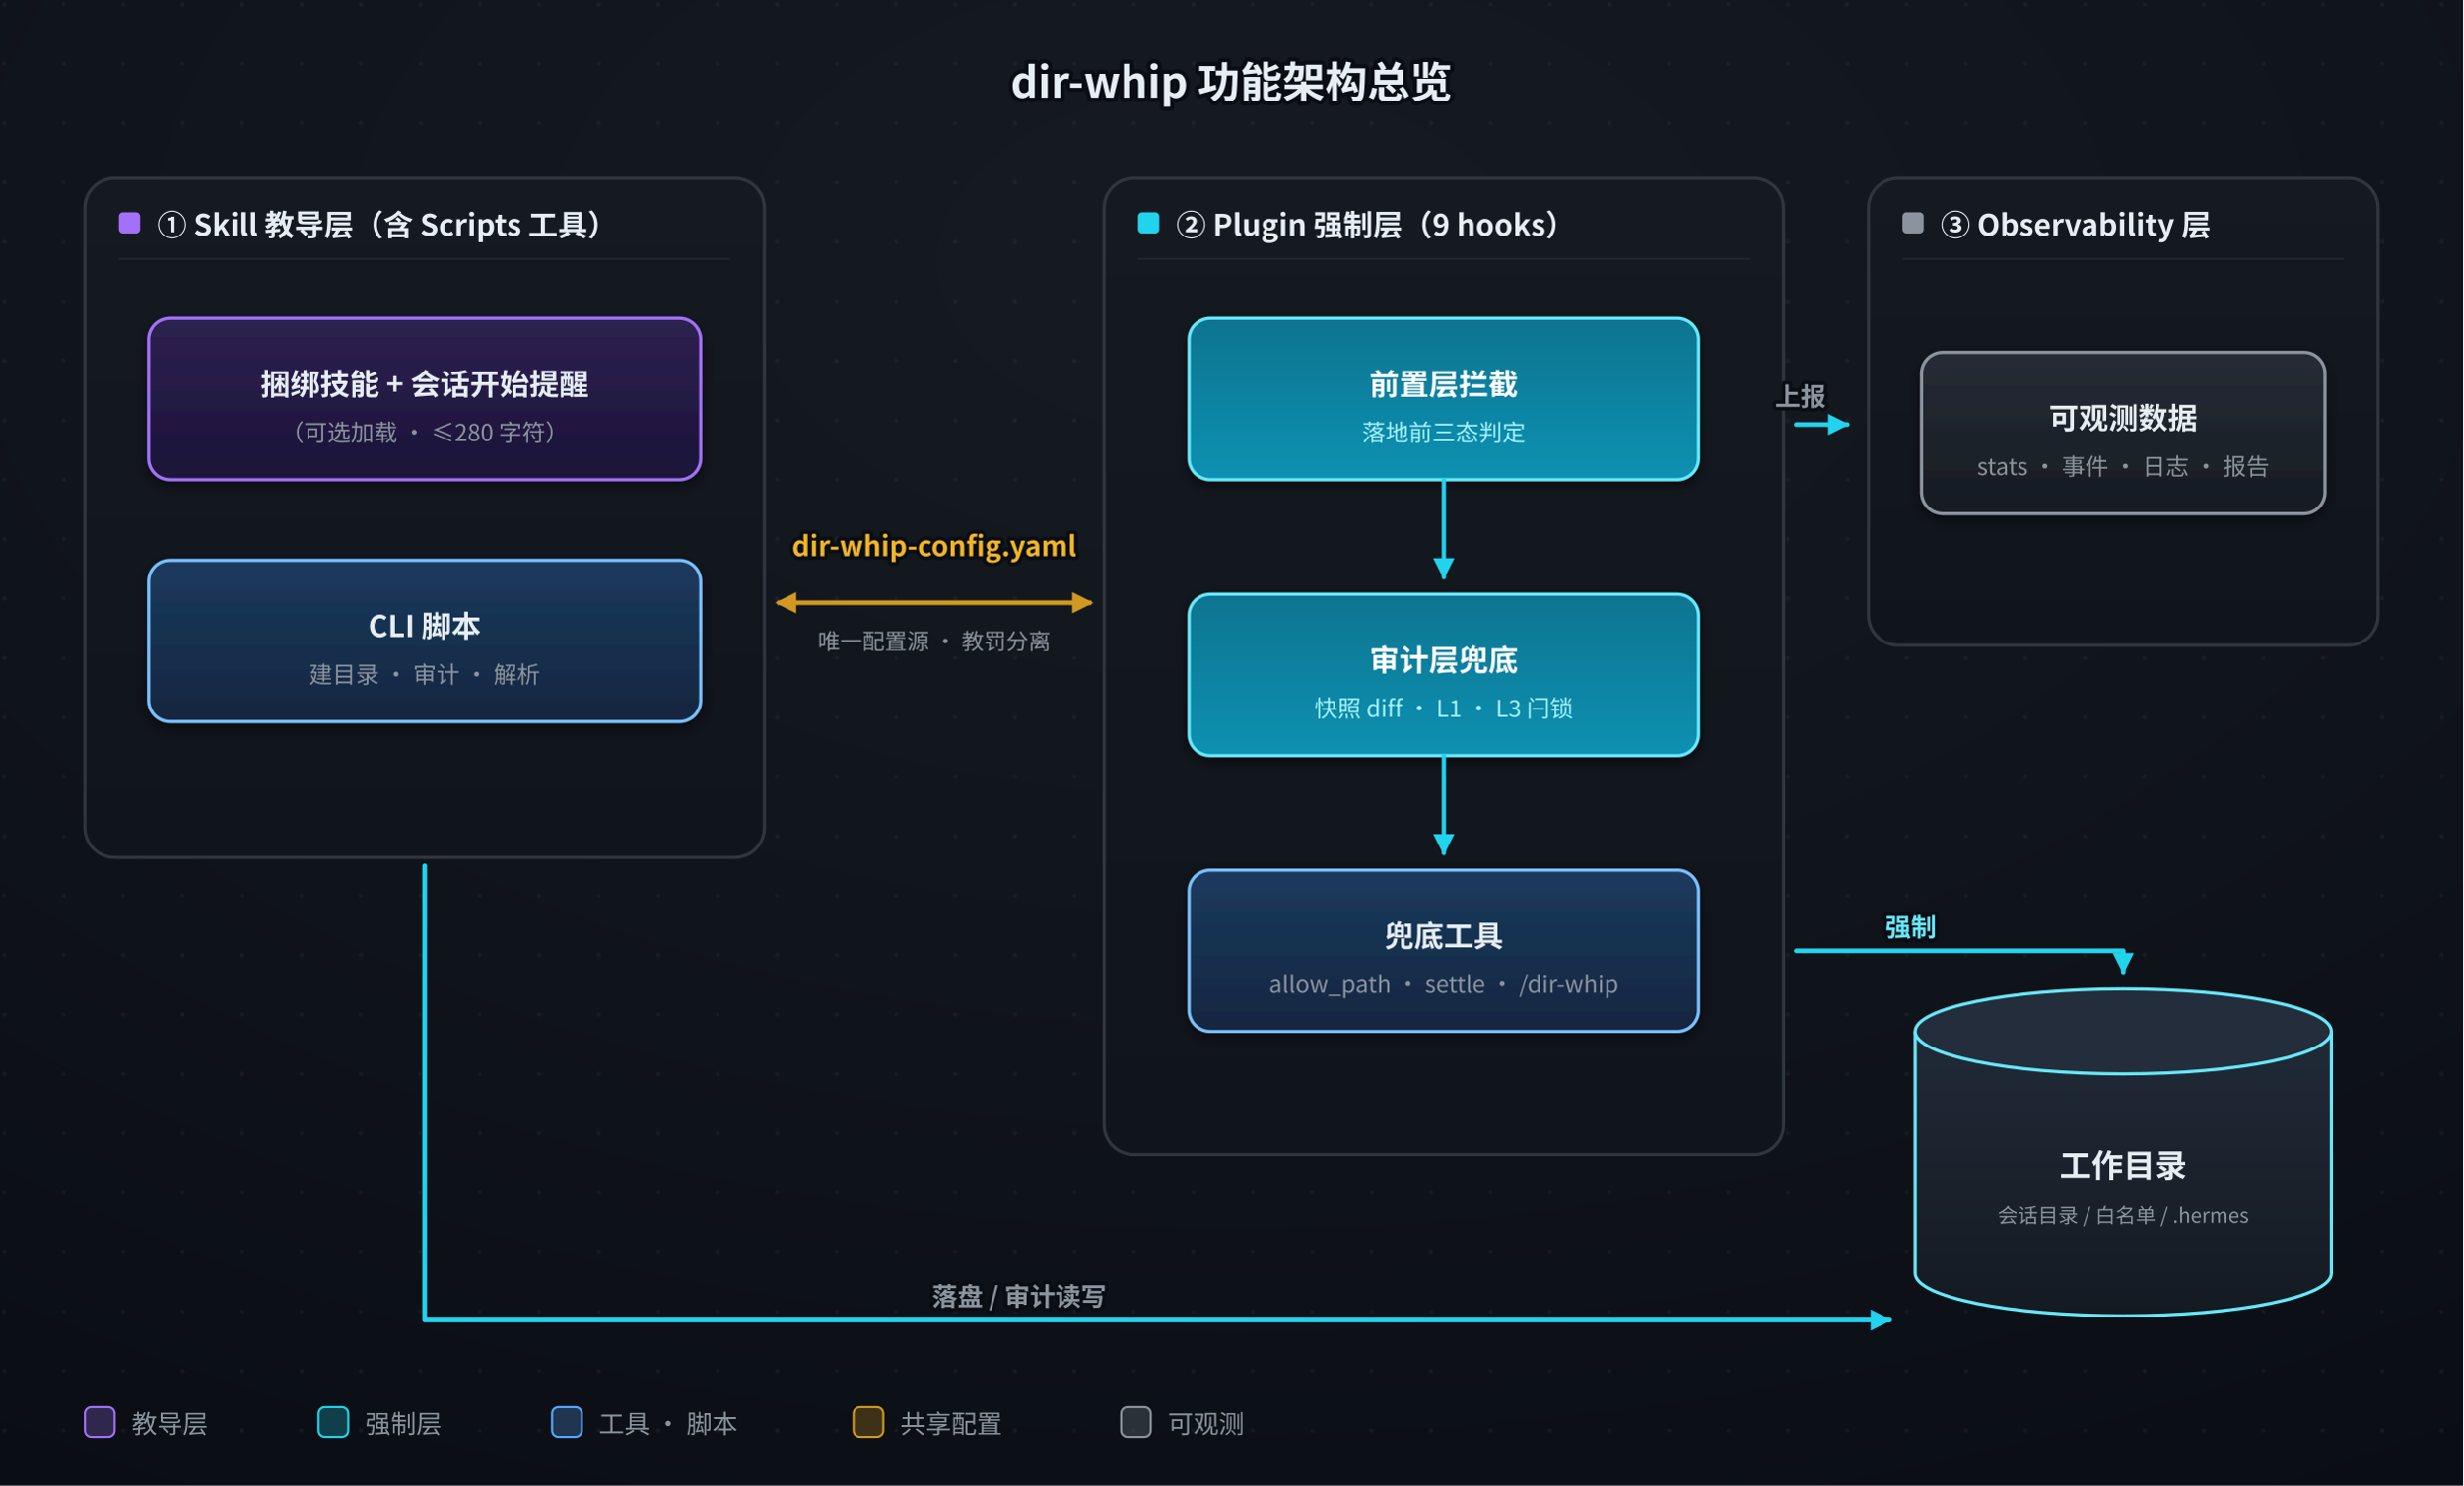
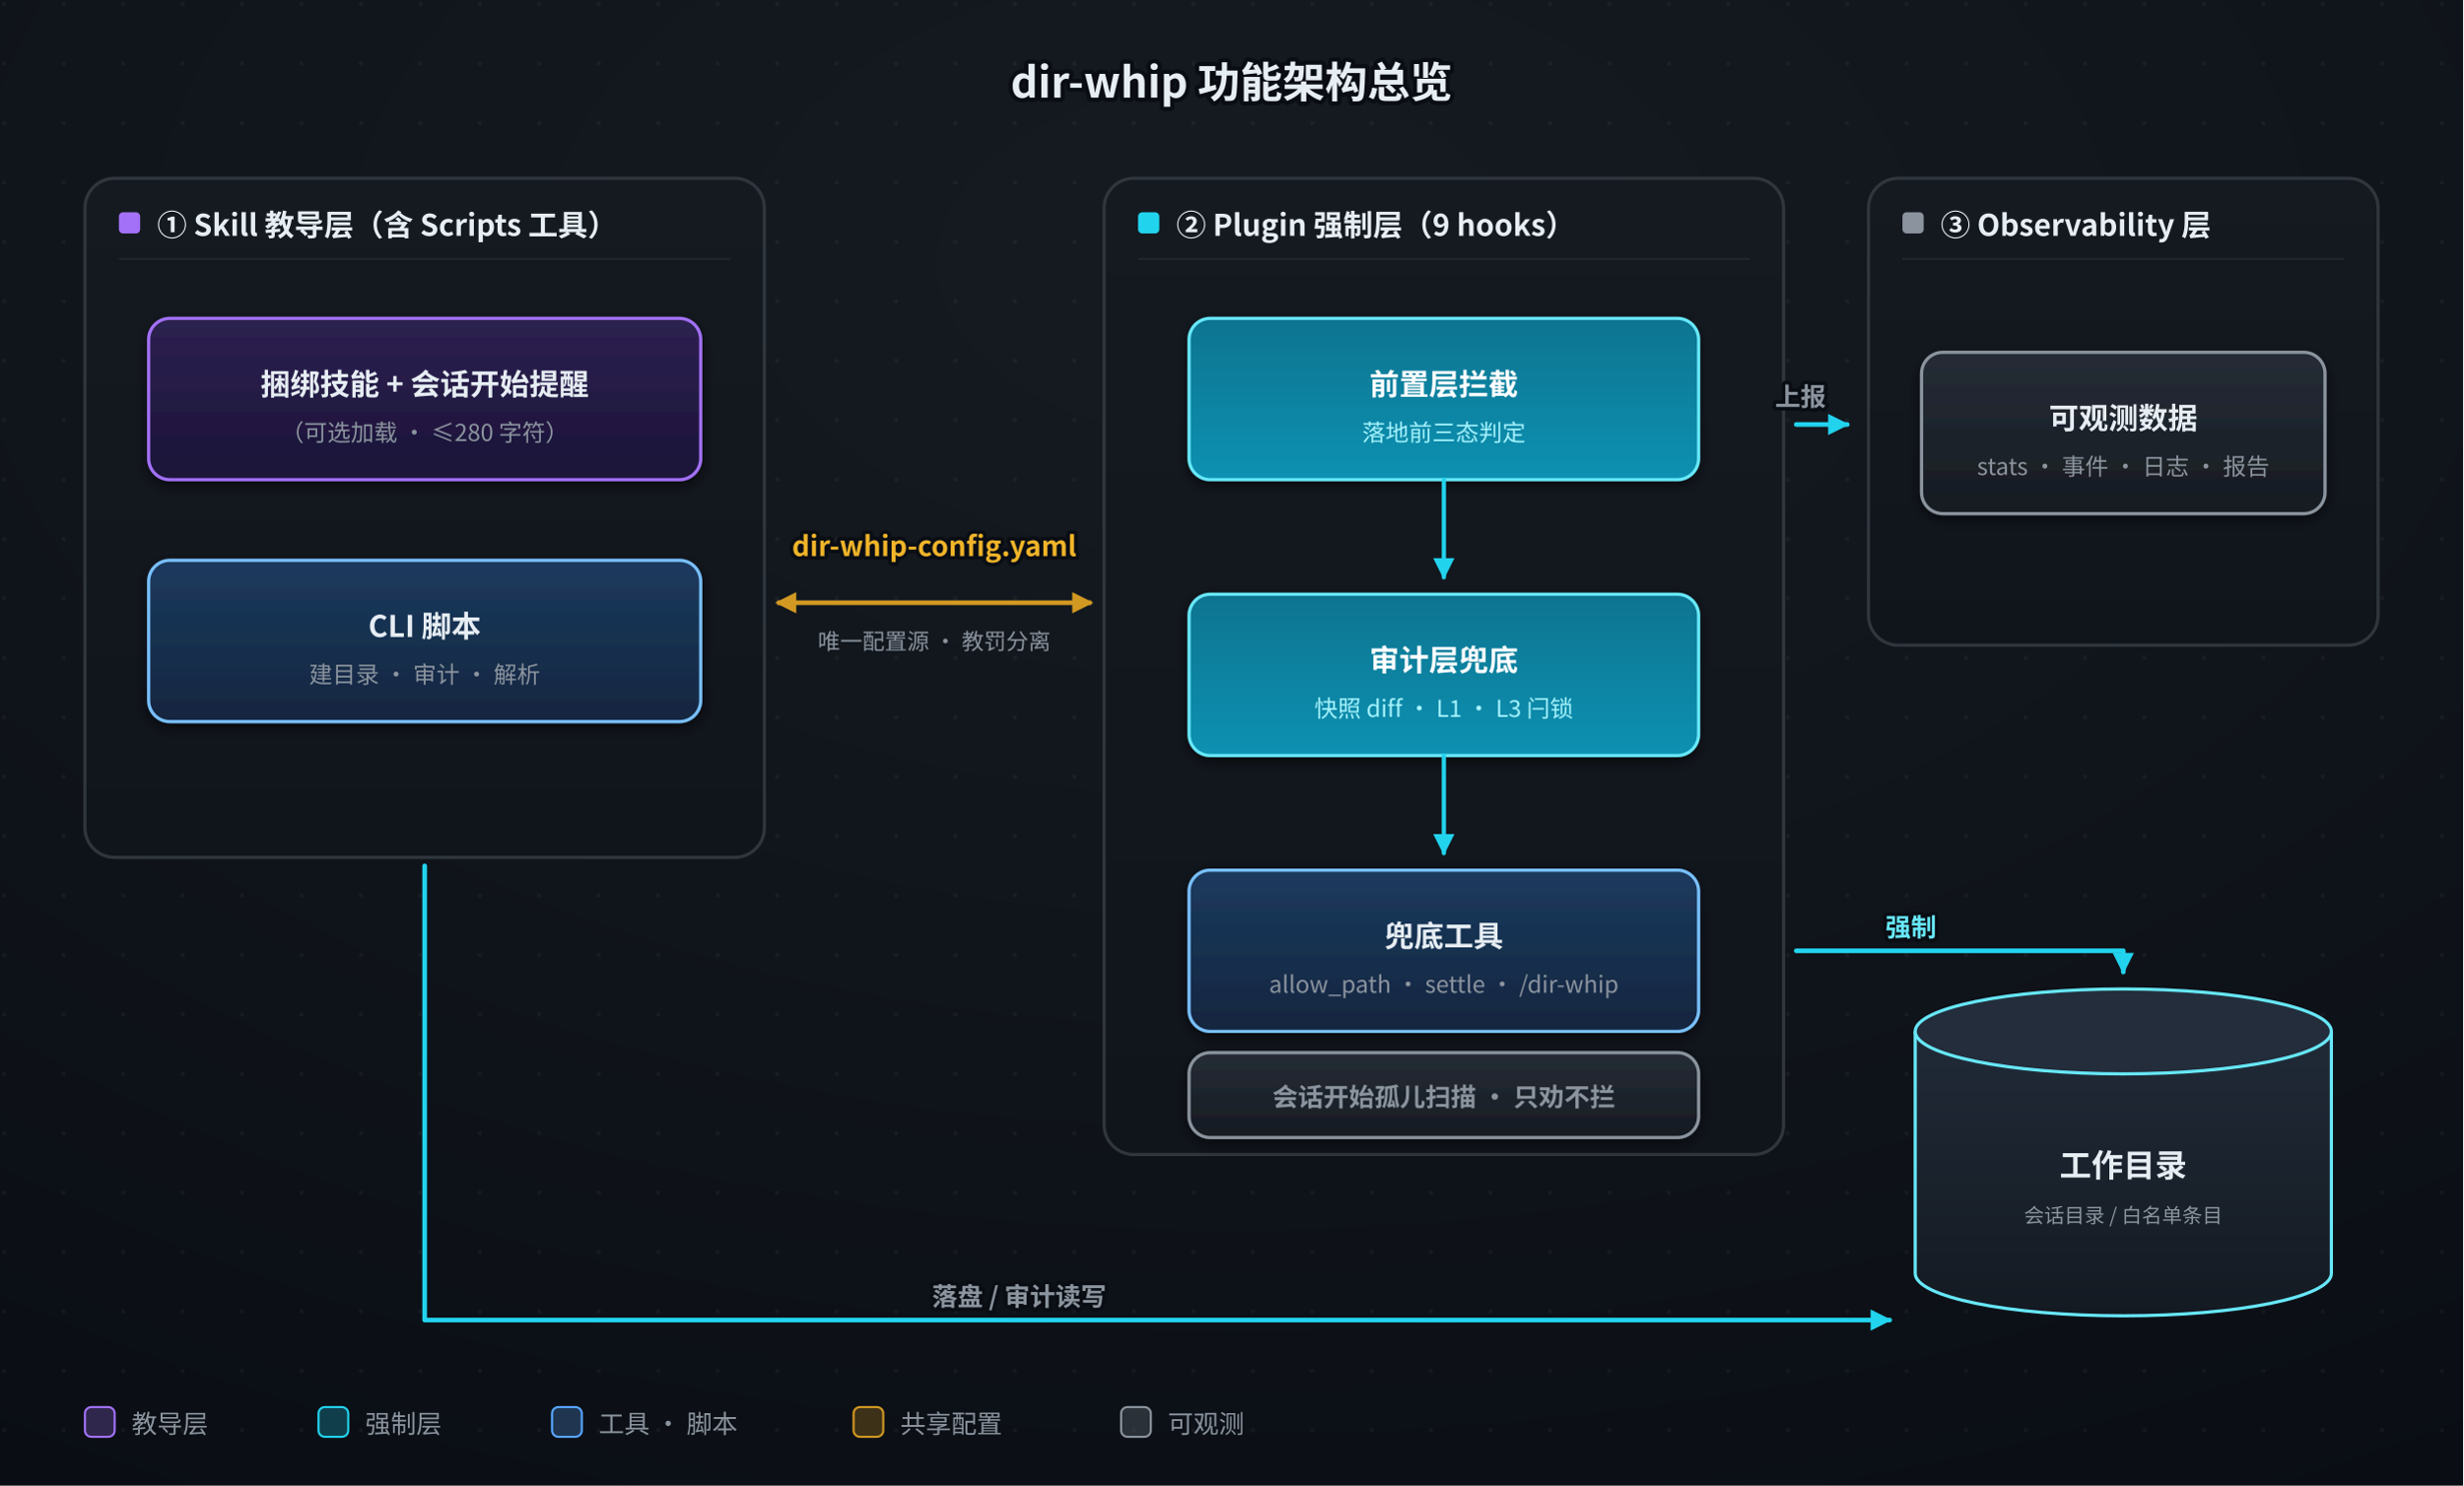
<svg xmlns="http://www.w3.org/2000/svg" width="1160" height="700" viewBox="0 0 1160 700" font-family="'PingFang SC','Microsoft YaHei','Noto Sans CJK SC','Hiragino Sans GB',sans-serif">
  <defs>
    <radialGradient id="bg" cx="50%" cy="18%" r="95%">
      <stop offset="0%" stop-color="#161b22" />
      <stop offset="100%" stop-color="#0a0e14" />
    </radialGradient>
    <linearGradient id="cyanGrad" x1="0" y1="0" x2="0" y2="1">
      <stop offset="0%" stop-color="#0e7490" />
      <stop offset="100%" stop-color="#0891b2" />
    </linearGradient>
    <linearGradient id="purpleGrad" x1="0" y1="0" x2="0" y2="1">
      <stop offset="0%" stop-color="#2d2150" />
      <stop offset="100%" stop-color="#1a1438" />
    </linearGradient>
    <linearGradient id="blueGrad" x1="0" y1="0" x2="0" y2="1">
      <stop offset="0%" stop-color="#1c3a5e" />
      <stop offset="100%" stop-color="#12263f" />
    </linearGradient>
    <linearGradient id="slateGrad" x1="0" y1="0" x2="0" y2="1">
      <stop offset="0%" stop-color="#262c36" />
      <stop offset="100%" stop-color="#161b22" />
    </linearGradient>
    <linearGradient id="panelGrad" x1="0" y1="0" x2="0" y2="1">
      <stop offset="0%" stop-color="#151a21" />
      <stop offset="100%" stop-color="#10141b" />
    </linearGradient>
    <linearGradient id="cylGrad" x1="0" y1="0" x2="0" y2="1">
      <stop offset="0%" stop-color="#202a37" />
      <stop offset="100%" stop-color="#141a22" />
    </linearGradient>
    <pattern id="dots" width="28" height="28" patternUnits="userSpaceOnUse">
      <circle cx="2" cy="2" r="1" fill="#ffffff" opacity="0.04" />
    </pattern>
    <filter id="glow" x="-60%" y="-60%" width="220%" height="220%">
      <feGaussianBlur stdDeviation="3" result="b" />
      <feMerge>
        <feMergeNode in="b" />
        <feMergeNode in="SourceGraphic" />
      </feMerge>
    </filter>
    <filter id="soft" x="-40%" y="-40%" width="180%" height="180%">
      <feDropShadow dx="0" dy="2" stdDeviation="3" flood-color="#000000" flood-opacity="0.55" />
    </filter>
    <marker id="ah-cyan" markerWidth="10" markerHeight="10" refX="9" refY="5" orient="auto" markerUnits="userSpaceOnUse">
      <path d="M0,0 L10,5 L0,10 z" fill="#22d3ee" />
    </marker>
    <marker id="ah-amber" markerWidth="10" markerHeight="10" refX="9" refY="5" orient="auto-start-reverse" markerUnits="userSpaceOnUse">
      <path d="M0,0 L10,5 L0,10 z" fill="#d29922" />
    </marker>
  </defs>
  <rect width="1160" height="700" fill="url(#bg)" />
  <rect width="1160" height="700" fill="url(#dots)" />
  <text x="580" y="46" text-anchor="middle" font-size="20" font-weight="800" fill="#e6edf3" paint-order="stroke" stroke="#0a0e14" stroke-width="4" stroke-linejoin="round">dir-whip 功能架构总览</text>
  <rect x="40" y="84" width="320" height="320" rx="14" fill="url(#panelGrad)" stroke="#30363d" stroke-width="1.5" />
  <rect x="56" y="100" width="10" height="10" rx="2" fill="#a371f7" />
  <text x="74" y="105" dominant-baseline="central" font-size="14" font-weight="700" fill="#e6edf3">① Skill 教导层（含 Scripts 工具）</text>
  <line x1="56" y1="122" x2="344" y2="122" stroke="#21262d" stroke-width="1" />
  <rect x="70" y="150" width="260" height="76" rx="10" fill="url(#purpleGrad)" stroke="#a371f7" stroke-width="1.5" filter="url(#soft)" />
  <text x="200" y="180" text-anchor="middle" dominant-baseline="central" font-size="14" font-weight="700" fill="#e6edf3">捆绑技能 + 会话开始提醒</text>
  <text x="200" y="203" text-anchor="middle" dominant-baseline="central" font-size="11" fill="#8b949e">（可选加载 · ≤280 字符）</text>
  <rect x="70" y="264" width="260" height="76" rx="10" fill="url(#blueGrad)" stroke="#79c0ff" stroke-width="1.5" filter="url(#soft)" />
  <text x="200" y="294" text-anchor="middle" dominant-baseline="central" font-size="14" font-weight="700" fill="#e6edf3">CLI 脚本</text>
  <text x="200" y="317" text-anchor="middle" dominant-baseline="central" font-size="11" fill="#8b949e">建目录 · 审计 · 解析</text>
  <rect x="520" y="84" width="320" height="460" rx="14" fill="url(#panelGrad)" stroke="#30363d" stroke-width="1.5" />
  <rect x="536" y="100" width="10" height="10" rx="2" fill="#22d3ee" />
  <text x="554" y="105" dominant-baseline="central" font-size="14" font-weight="700" fill="#e6edf3">② Plugin 强制层（9 hooks）</text>
  <line x1="536" y1="122" x2="824" y2="122" stroke="#21262d" stroke-width="1" />
  <rect x="560" y="150" width="240" height="76" rx="10" fill="url(#cyanGrad)" stroke="#67e8f9" stroke-width="1.5" filter="url(#soft)" />
  <text x="680" y="180" text-anchor="middle" dominant-baseline="central" font-size="14" font-weight="700" fill="#ffffff">前置层拦截</text>
  <text x="680" y="203" text-anchor="middle" dominant-baseline="central" font-size="11" fill="#a5f3fc">落地前三态判定</text>
  <rect x="560" y="280" width="240" height="76" rx="10" fill="url(#cyanGrad)" stroke="#67e8f9" stroke-width="1.5" filter="url(#soft)" />
  <text x="680" y="310" text-anchor="middle" dominant-baseline="central" font-size="14" font-weight="700" fill="#ffffff">审计层兜底</text>
  <text x="680" y="333" text-anchor="middle" dominant-baseline="central" font-size="11" fill="#a5f3fc">快照 diff · L1 · L3 闩锁</text>
  <rect x="560" y="410" width="240" height="76" rx="10" fill="url(#blueGrad)" stroke="#79c0ff" stroke-width="1.5" filter="url(#soft)" />
  <text x="680" y="440" text-anchor="middle" dominant-baseline="central" font-size="14" font-weight="700" fill="#e6edf3">兜底工具</text>
  <text x="680" y="463" text-anchor="middle" dominant-baseline="central" font-size="11" fill="#8b949e">allow_path · settle · /dir-whip</text>
+   <rect x="560" y="496" width="240" height="40" rx="10" fill="url(#slateGrad)" stroke="#8b949e" stroke-width="1.5" filter="url(#soft)" />
+   <text x="680" y="516" text-anchor="middle" dominant-baseline="central" font-size="12" font-weight="700" fill="#8b949e">会话开始孤儿扫描 · 只劝不拦</text>
  <g fill="none" stroke="#22d3ee" stroke-width="2" stroke-linecap="round">
    <path d="M680,226 L680,272" marker-end="url(#ah-cyan)" />
    <path d="M680,356 L680,402" marker-end="url(#ah-cyan)" />
  </g>
  <path d="M366,284 L514,284" fill="none" stroke="#d29922" stroke-width="2.2" marker-start="url(#ah-amber)" marker-end="url(#ah-amber)" />
  <text x="440" y="262" text-anchor="middle" font-size="13" font-weight="700" fill="#f0b429" paint-order="stroke" stroke="#0a0e14" stroke-width="3.5" stroke-linejoin="round">dir-whip-config.yaml</text>
  <text x="440" y="306" text-anchor="middle" font-size="10.5" fill="#8b949e">唯一配置源 · 教罚分离</text>
  <rect x="880" y="84" width="240" height="220" rx="14" fill="url(#panelGrad)" stroke="#30363d" stroke-width="1.5" />
  <rect x="896" y="100" width="10" height="10" rx="2" fill="#8b949e" />
  <text x="914" y="105" dominant-baseline="central" font-size="14" font-weight="700" fill="#e6edf3">③ Observability 层</text>
  <line x1="896" y1="122" x2="1104" y2="122" stroke="#21262d" stroke-width="1" />
  <rect x="905" y="166" width="190" height="76" rx="10" fill="url(#slateGrad)" stroke="#8b949e" stroke-width="1.5" filter="url(#soft)" />
  <text x="1000" y="196" text-anchor="middle" dominant-baseline="central" font-size="14" font-weight="700" fill="#e6edf3">可观测数据</text>
  <text x="1000" y="219" text-anchor="middle" dominant-baseline="central" font-size="11" fill="#8b949e">stats · 事件 · 日志 · 报告</text>
  <path d="M902,486 V600 A98,20 0 0 0 1098,600 V486" fill="url(#cylGrad)" stroke="#67e8f9" stroke-width="1.5" />
  <ellipse cx="1000" cy="486" rx="98" ry="20" fill="#232d3b" stroke="#67e8f9" stroke-width="1.5" />
  <text x="1000" y="548" text-anchor="middle" dominant-baseline="central" font-size="15" font-weight="700" fill="#e6edf3">工作目录</text>
-   <text x="1000" y="572" text-anchor="middle" dominant-baseline="central" font-size="9.5" fill="#8b949e">会话目录 / 白名单 / .hermes</text>
+   <text x="1000" y="572" text-anchor="middle" dominant-baseline="central" font-size="9.5" fill="#8b949e">会话目录 / 白名单条目</text>
  <g fill="none" stroke-width="2.2" stroke-linecap="round" stroke-linejoin="round">
    <path d="M846,200 L870,200" stroke="#22d3ee" marker-end="url(#ah-cyan)" />
    <path d="M846,448 L1000,448 L1000,458" stroke="#22d3ee" marker-end="url(#ah-cyan)" />
    <path d="M200,408 L200,622 L890,622" stroke="#22d3ee" marker-end="url(#ah-cyan)" />
  </g>
  <g font-size="12" font-weight="600" dominant-baseline="central" paint-order="stroke" stroke="#0a0e14" stroke-width="3.5" stroke-linejoin="round">
    <text x="848" y="186" text-anchor="middle" fill="#8b949e">上报</text>
    <text x="900" y="436" text-anchor="middle" fill="#67e8f9">强制</text>
    <text x="480" y="610" text-anchor="middle" fill="#8b949e">落盘 / 审计读写</text>
  </g>
  <g font-size="12" fill="#8b949e" dominant-baseline="central">
    <rect x="40" y="663" width="14" height="14" rx="3" fill="#a371f7" fill-opacity="0.25" stroke="#a371f7" />
    <text x="62" y="670">教导层</text>
    <rect x="150" y="663" width="14" height="14" rx="3" fill="#22d3ee" fill-opacity="0.25" stroke="#22d3ee" />
    <text x="172" y="670">强制层</text>
    <rect x="260" y="663" width="14" height="14" rx="3" fill="#58a6ff" fill-opacity="0.25" stroke="#58a6ff" />
    <text x="282" y="670">工具 · 脚本</text>
    <rect x="402" y="663" width="14" height="14" rx="3" fill="#d29922" fill-opacity="0.25" stroke="#d29922" />
    <text x="424" y="670">共享配置</text>
    <rect x="528" y="663" width="14" height="14" rx="3" fill="#8b949e" fill-opacity="0.25" stroke="#8b949e" />
    <text x="550" y="670">可观测</text>
  </g>
</svg>
